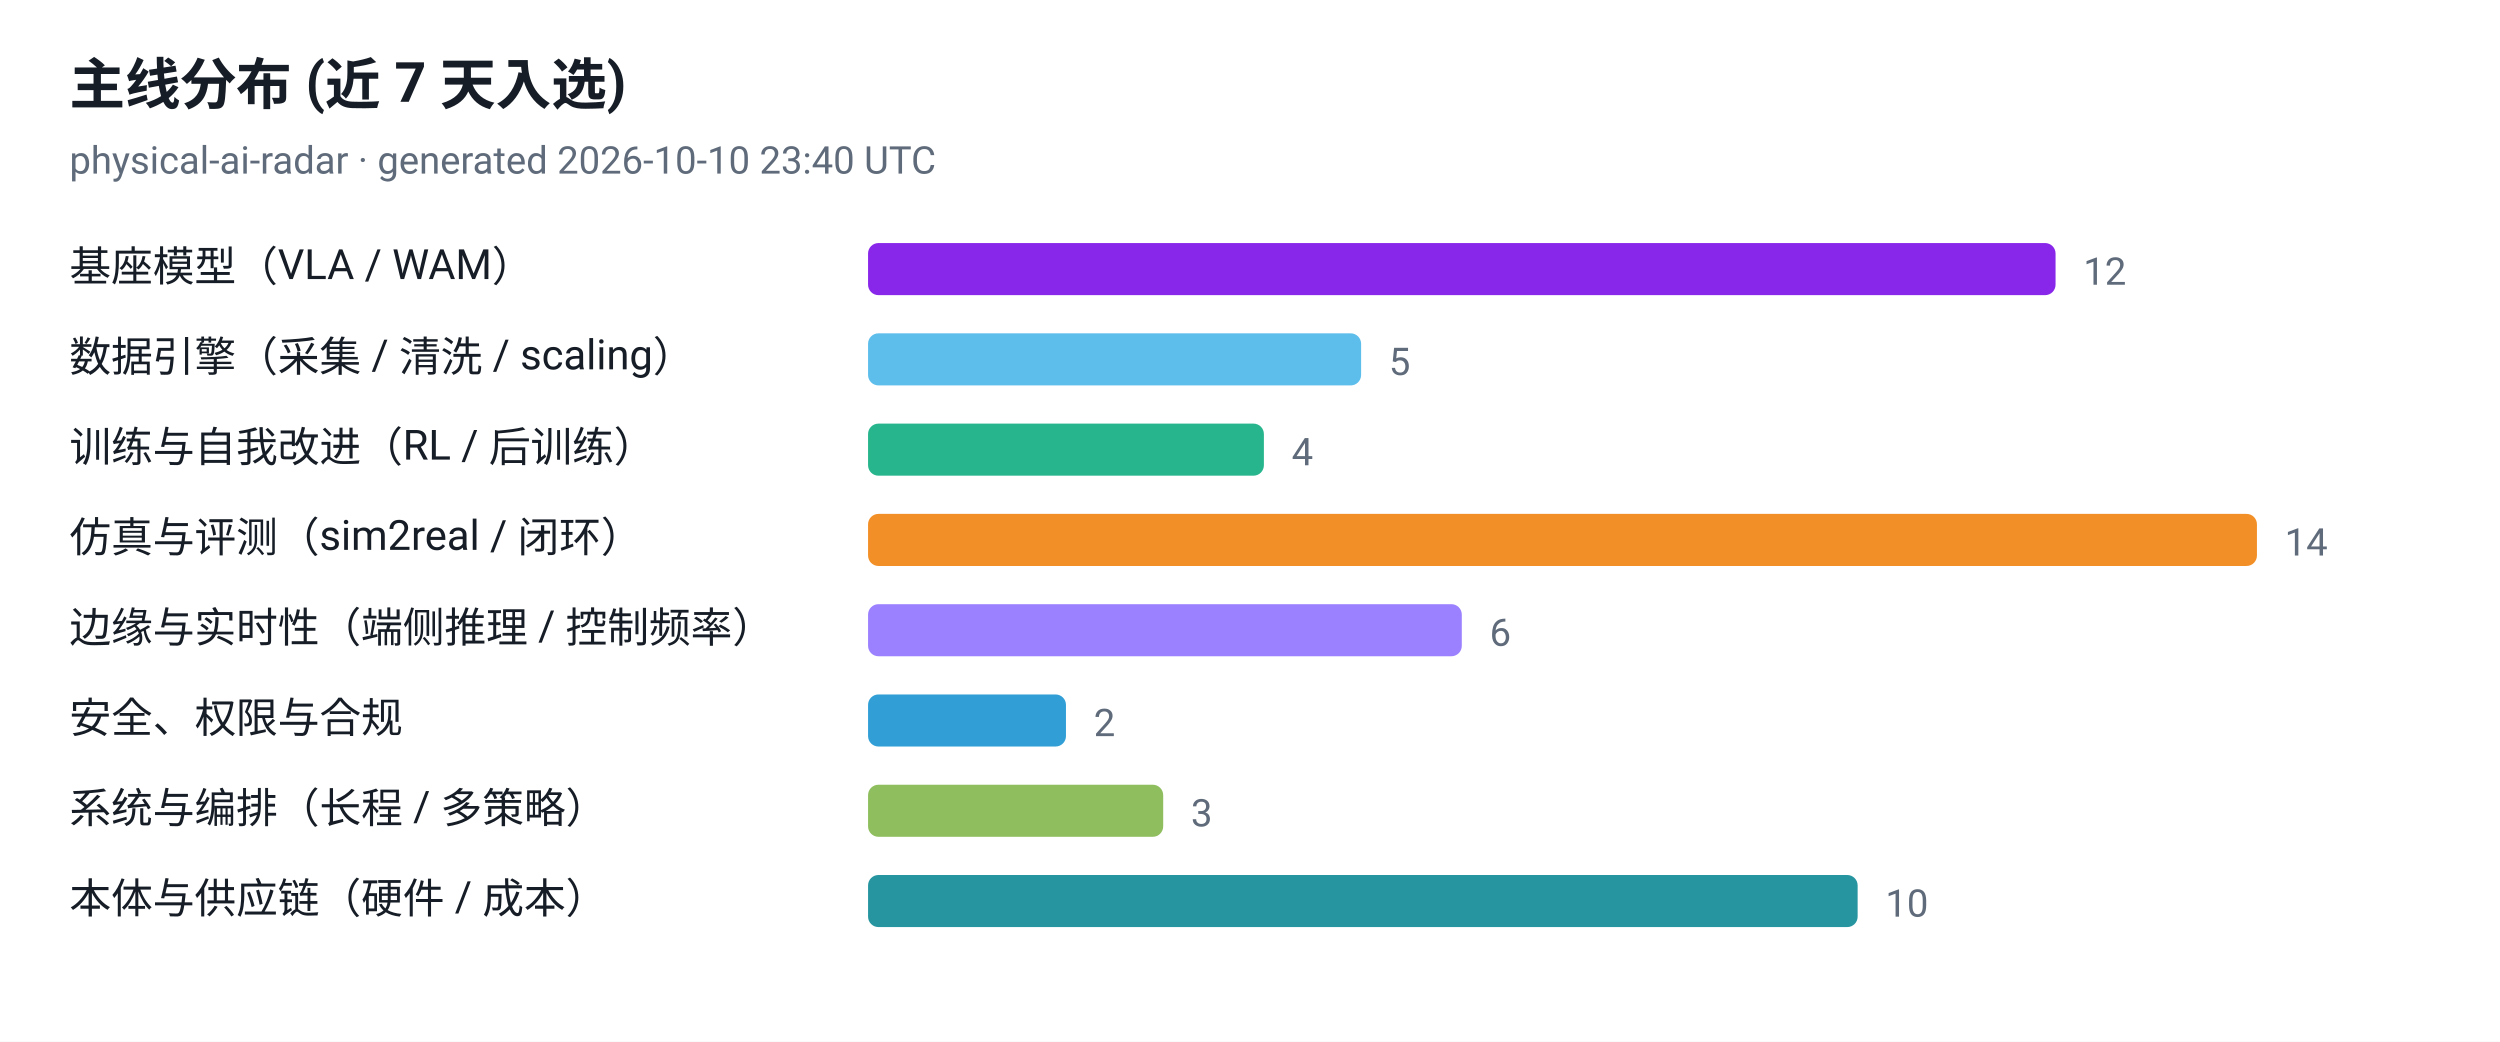
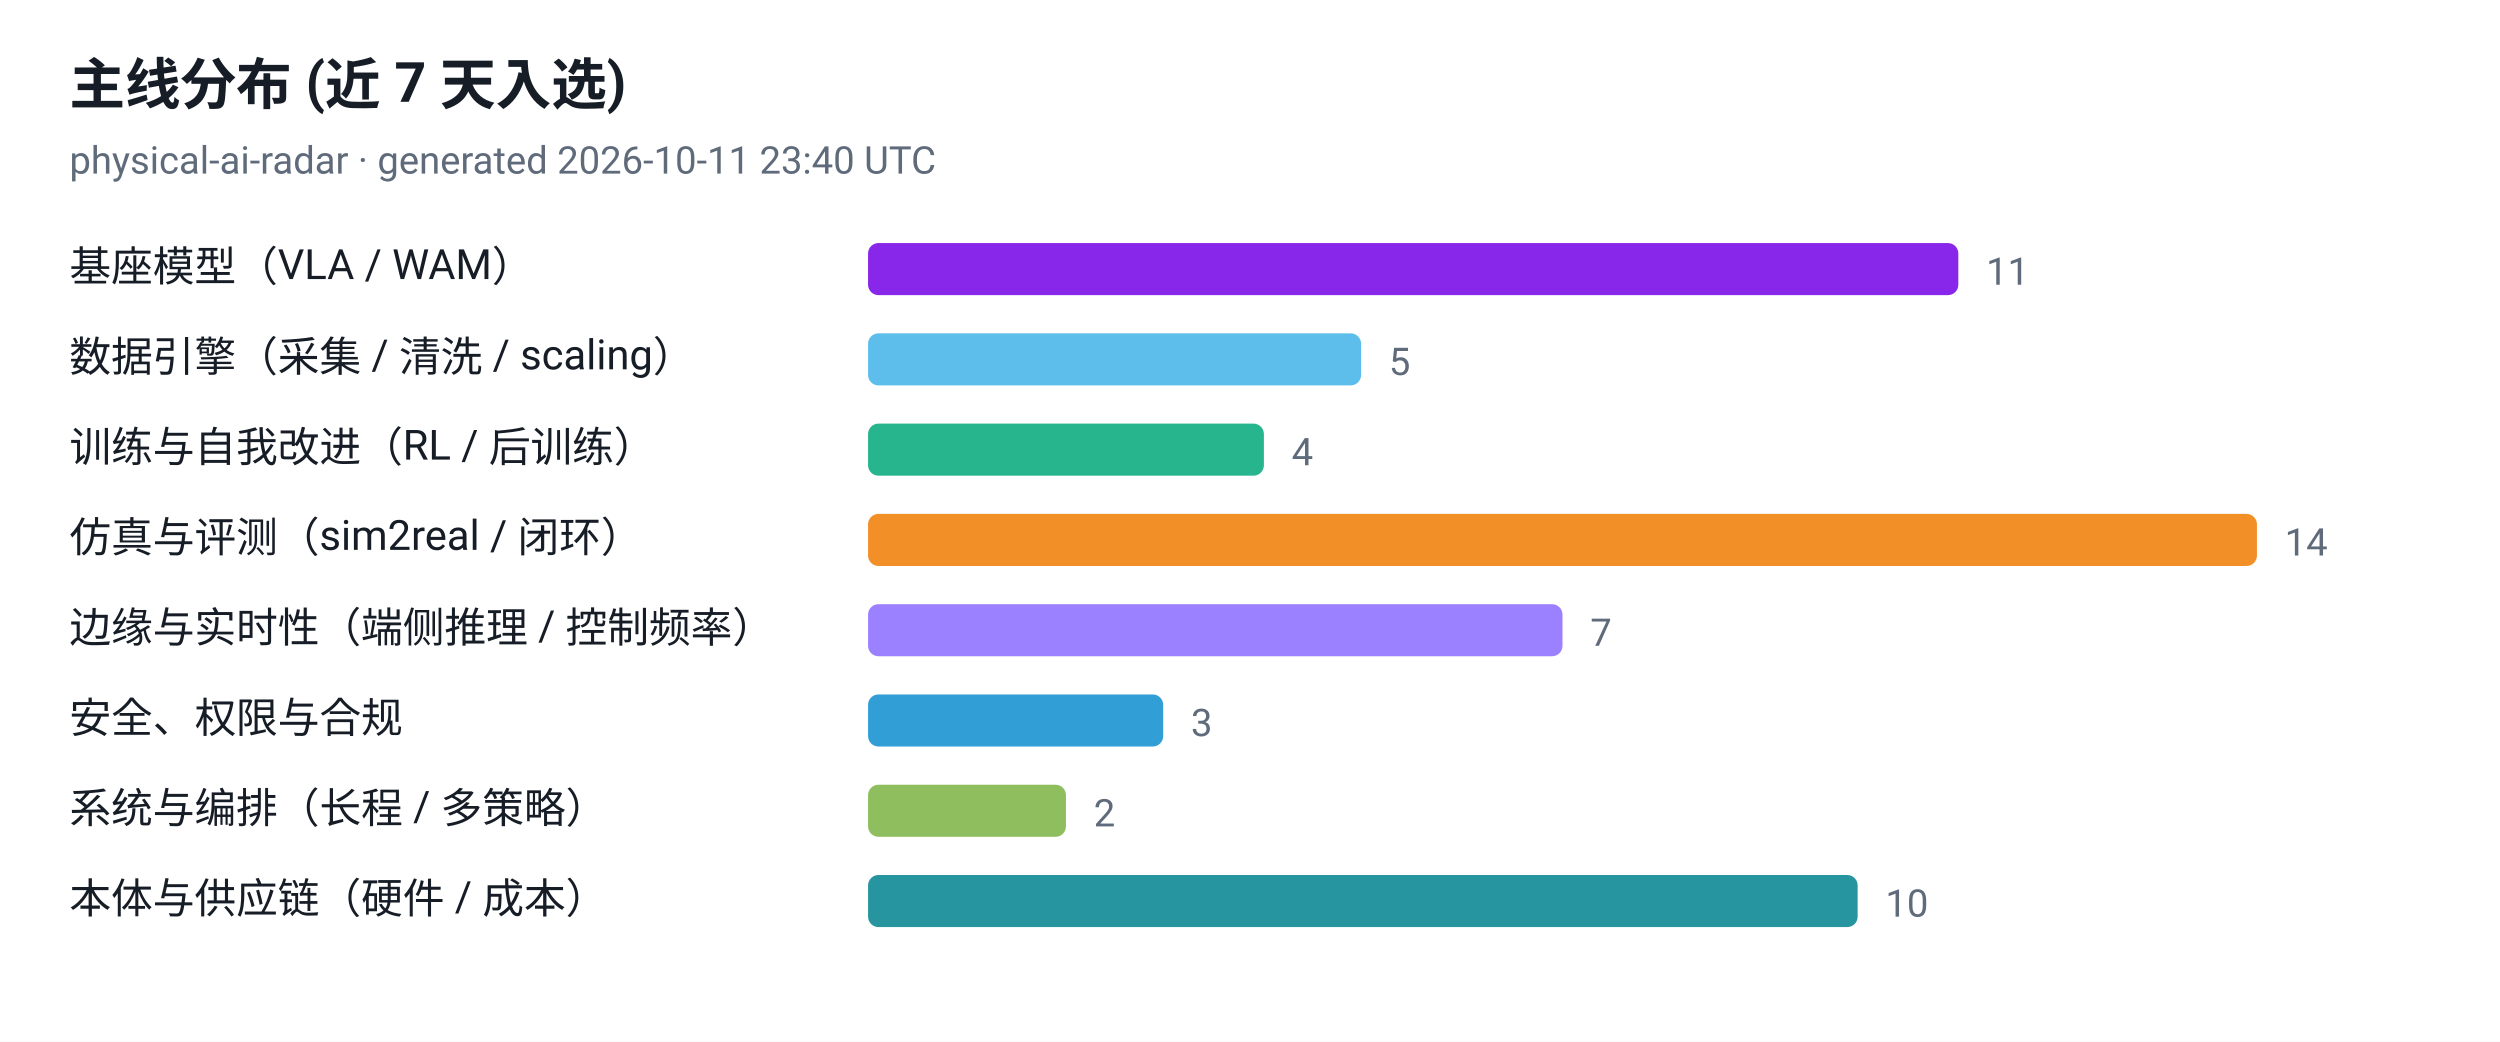
<svg xmlns="http://www.w3.org/2000/svg" viewBox="0 0 720 300" width="720" height="300" role="img" aria-label="主线分布 (近 7 天入选)">
  <style>
  .plate { fill: #ffffff }
  .ink { fill: #161d26 }
  .muted { fill: #5f6b7a }
  .grid { stroke: #e3e9ef }
  @media (prefers-color-scheme: dark) {
    .plate { fill: #0d1117 }
    .ink { fill: #e6edf3 }
    .muted { fill: #8b949e }
    .grid { stroke: #30363d }
  }
</style>
  <rect class="plate" width="720" height="300" />
  <text x="20" y="30" font-family="ui-sans-serif, -apple-system, 'Segoe UI', Roboto, Helvetica, Arial, sans-serif" font-size="16" font-weight="700" class="ink">主线分布 (近 7 天入选)</text>
-   <text x="20" y="50" font-family="ui-sans-serif, -apple-system, 'Segoe UI', Roboto, Helvetica, Arial, sans-serif" font-size="11" class="muted">physical-ai-radar · generated 2026-10-10 23:40 UTC</text>
+   <text x="20" y="50" font-family="ui-sans-serif, -apple-system, 'Segoe UI', Roboto, Helvetica, Arial, sans-serif" font-size="11" class="muted">physical-ai-radar · generated 2026-10-11 23:40 UTC</text>
  <text x="20" y="81" font-family="ui-sans-serif, -apple-system, 'Segoe UI', Roboto, Helvetica, Arial, sans-serif" font-size="12" class="ink">基座模型（VLA / WAM）</text>
-   <rect x="250" y="70" width="342" height="15" rx="3" fill="#7300e5" fill-opacity="0.85" />
-   <text x="600" y="82" font-family="ui-sans-serif, -apple-system, 'Segoe UI', Roboto, Helvetica, Arial, sans-serif" font-size="11" class="muted">12</text>
+   <rect x="250" y="70" width="314" height="15" rx="3" fill="#7300e5" fill-opacity="0.85" />
+   <text x="572" y="82" font-family="ui-sans-serif, -apple-system, 'Segoe UI', Roboto, Helvetica, Arial, sans-serif" font-size="11" class="muted">11</text>
  <text x="20" y="107" font-family="ui-sans-serif, -apple-system, 'Segoe UI', Roboto, Helvetica, Arial, sans-serif" font-size="12" class="ink">数据引擎（采集 / 清洗 / scaling）</text>
  <rect x="250" y="96" width="142" height="15" rx="3" fill="#41b1e8" fill-opacity="0.85" />
  <text x="400" y="108" font-family="ui-sans-serif, -apple-system, 'Segoe UI', Roboto, Helvetica, Arial, sans-serif" font-size="11" class="muted">5</text>
  <text x="20" y="133" font-family="ui-sans-serif, -apple-system, 'Segoe UI', Roboto, Helvetica, Arial, sans-serif" font-size="12" class="ink">训练与自我改进（RL / 后训练）</text>
  <rect x="250" y="122" width="114" height="15" rx="3" fill="#00a878" fill-opacity="0.85" />
  <text x="372" y="134" font-family="ui-sans-serif, -apple-system, 'Segoe UI', Roboto, Helvetica, Arial, sans-serif" font-size="11" class="muted">4</text>
  <text x="20" y="159" font-family="ui-sans-serif, -apple-system, 'Segoe UI', Roboto, Helvetica, Arial, sans-serif" font-size="12" class="ink">仿真与评测（sim2real / 闭环）</text>
  <rect x="250" y="148" width="400" height="15" rx="3" fill="#f07c00" fill-opacity="0.85" />
  <text x="658" y="160" font-family="ui-sans-serif, -apple-system, 'Segoe UI', Roboto, Helvetica, Arial, sans-serif" font-size="11" class="muted">14</text>
  <text x="20" y="185" font-family="ui-sans-serif, -apple-system, 'Segoe UI', Roboto, Helvetica, Arial, sans-serif" font-size="12" class="ink">边缘与实时性（端侧推理 / 控制频率）</text>
-   <rect x="250" y="174" width="171" height="15" rx="3" fill="#8a6bff" fill-opacity="0.85" />
-   <text x="429" y="186" font-family="ui-sans-serif, -apple-system, 'Segoe UI', Roboto, Helvetica, Arial, sans-serif" font-size="11" class="muted">6</text>
+   <rect x="250" y="174" width="200" height="15" rx="3" fill="#8a6bff" fill-opacity="0.85" />
+   <text x="458" y="186" font-family="ui-sans-serif, -apple-system, 'Segoe UI', Roboto, Helvetica, Arial, sans-serif" font-size="11" class="muted">7</text>
  <text x="20" y="211" font-family="ui-sans-serif, -apple-system, 'Segoe UI', Roboto, Helvetica, Arial, sans-serif" font-size="12" class="ink">安全、权限与合规</text>
-   <rect x="250" y="200" width="57" height="15" rx="3" fill="#0d8ecf" fill-opacity="0.85" />
-   <text x="315" y="212" font-family="ui-sans-serif, -apple-system, 'Segoe UI', Roboto, Helvetica, Arial, sans-serif" font-size="11" class="muted">2</text>
+   <rect x="250" y="200" width="85" height="15" rx="3" fill="#0d8ecf" fill-opacity="0.85" />
+   <text x="343" y="212" font-family="ui-sans-serif, -apple-system, 'Segoe UI', Roboto, Helvetica, Arial, sans-serif" font-size="11" class="muted">3</text>
  <text x="20" y="237" font-family="ui-sans-serif, -apple-system, 'Segoe UI', Roboto, Helvetica, Arial, sans-serif" font-size="12" class="ink">系统与编排（长程 / 多策略）</text>
-   <rect x="250" y="226" width="85" height="15" rx="3" fill="#7cb342" fill-opacity="0.85" />
-   <text x="343" y="238" font-family="ui-sans-serif, -apple-system, 'Segoe UI', Roboto, Helvetica, Arial, sans-serif" font-size="11" class="muted">3</text>
+   <rect x="250" y="226" width="57" height="15" rx="3" fill="#7cb342" fill-opacity="0.85" />
+   <text x="315" y="238" font-family="ui-sans-serif, -apple-system, 'Segoe UI', Roboto, Helvetica, Arial, sans-serif" font-size="11" class="muted">2</text>
  <text x="20" y="263" font-family="ui-sans-serif, -apple-system, 'Segoe UI', Roboto, Helvetica, Arial, sans-serif" font-size="12" class="ink">本体与供应链（硬件 / 成本）</text>
  <rect x="250" y="252" width="285" height="15" rx="3" fill="#00838f" fill-opacity="0.85" />
  <text x="543" y="264" font-family="ui-sans-serif, -apple-system, 'Segoe UI', Roboto, Helvetica, Arial, sans-serif" font-size="11" class="muted">10</text>
</svg>
